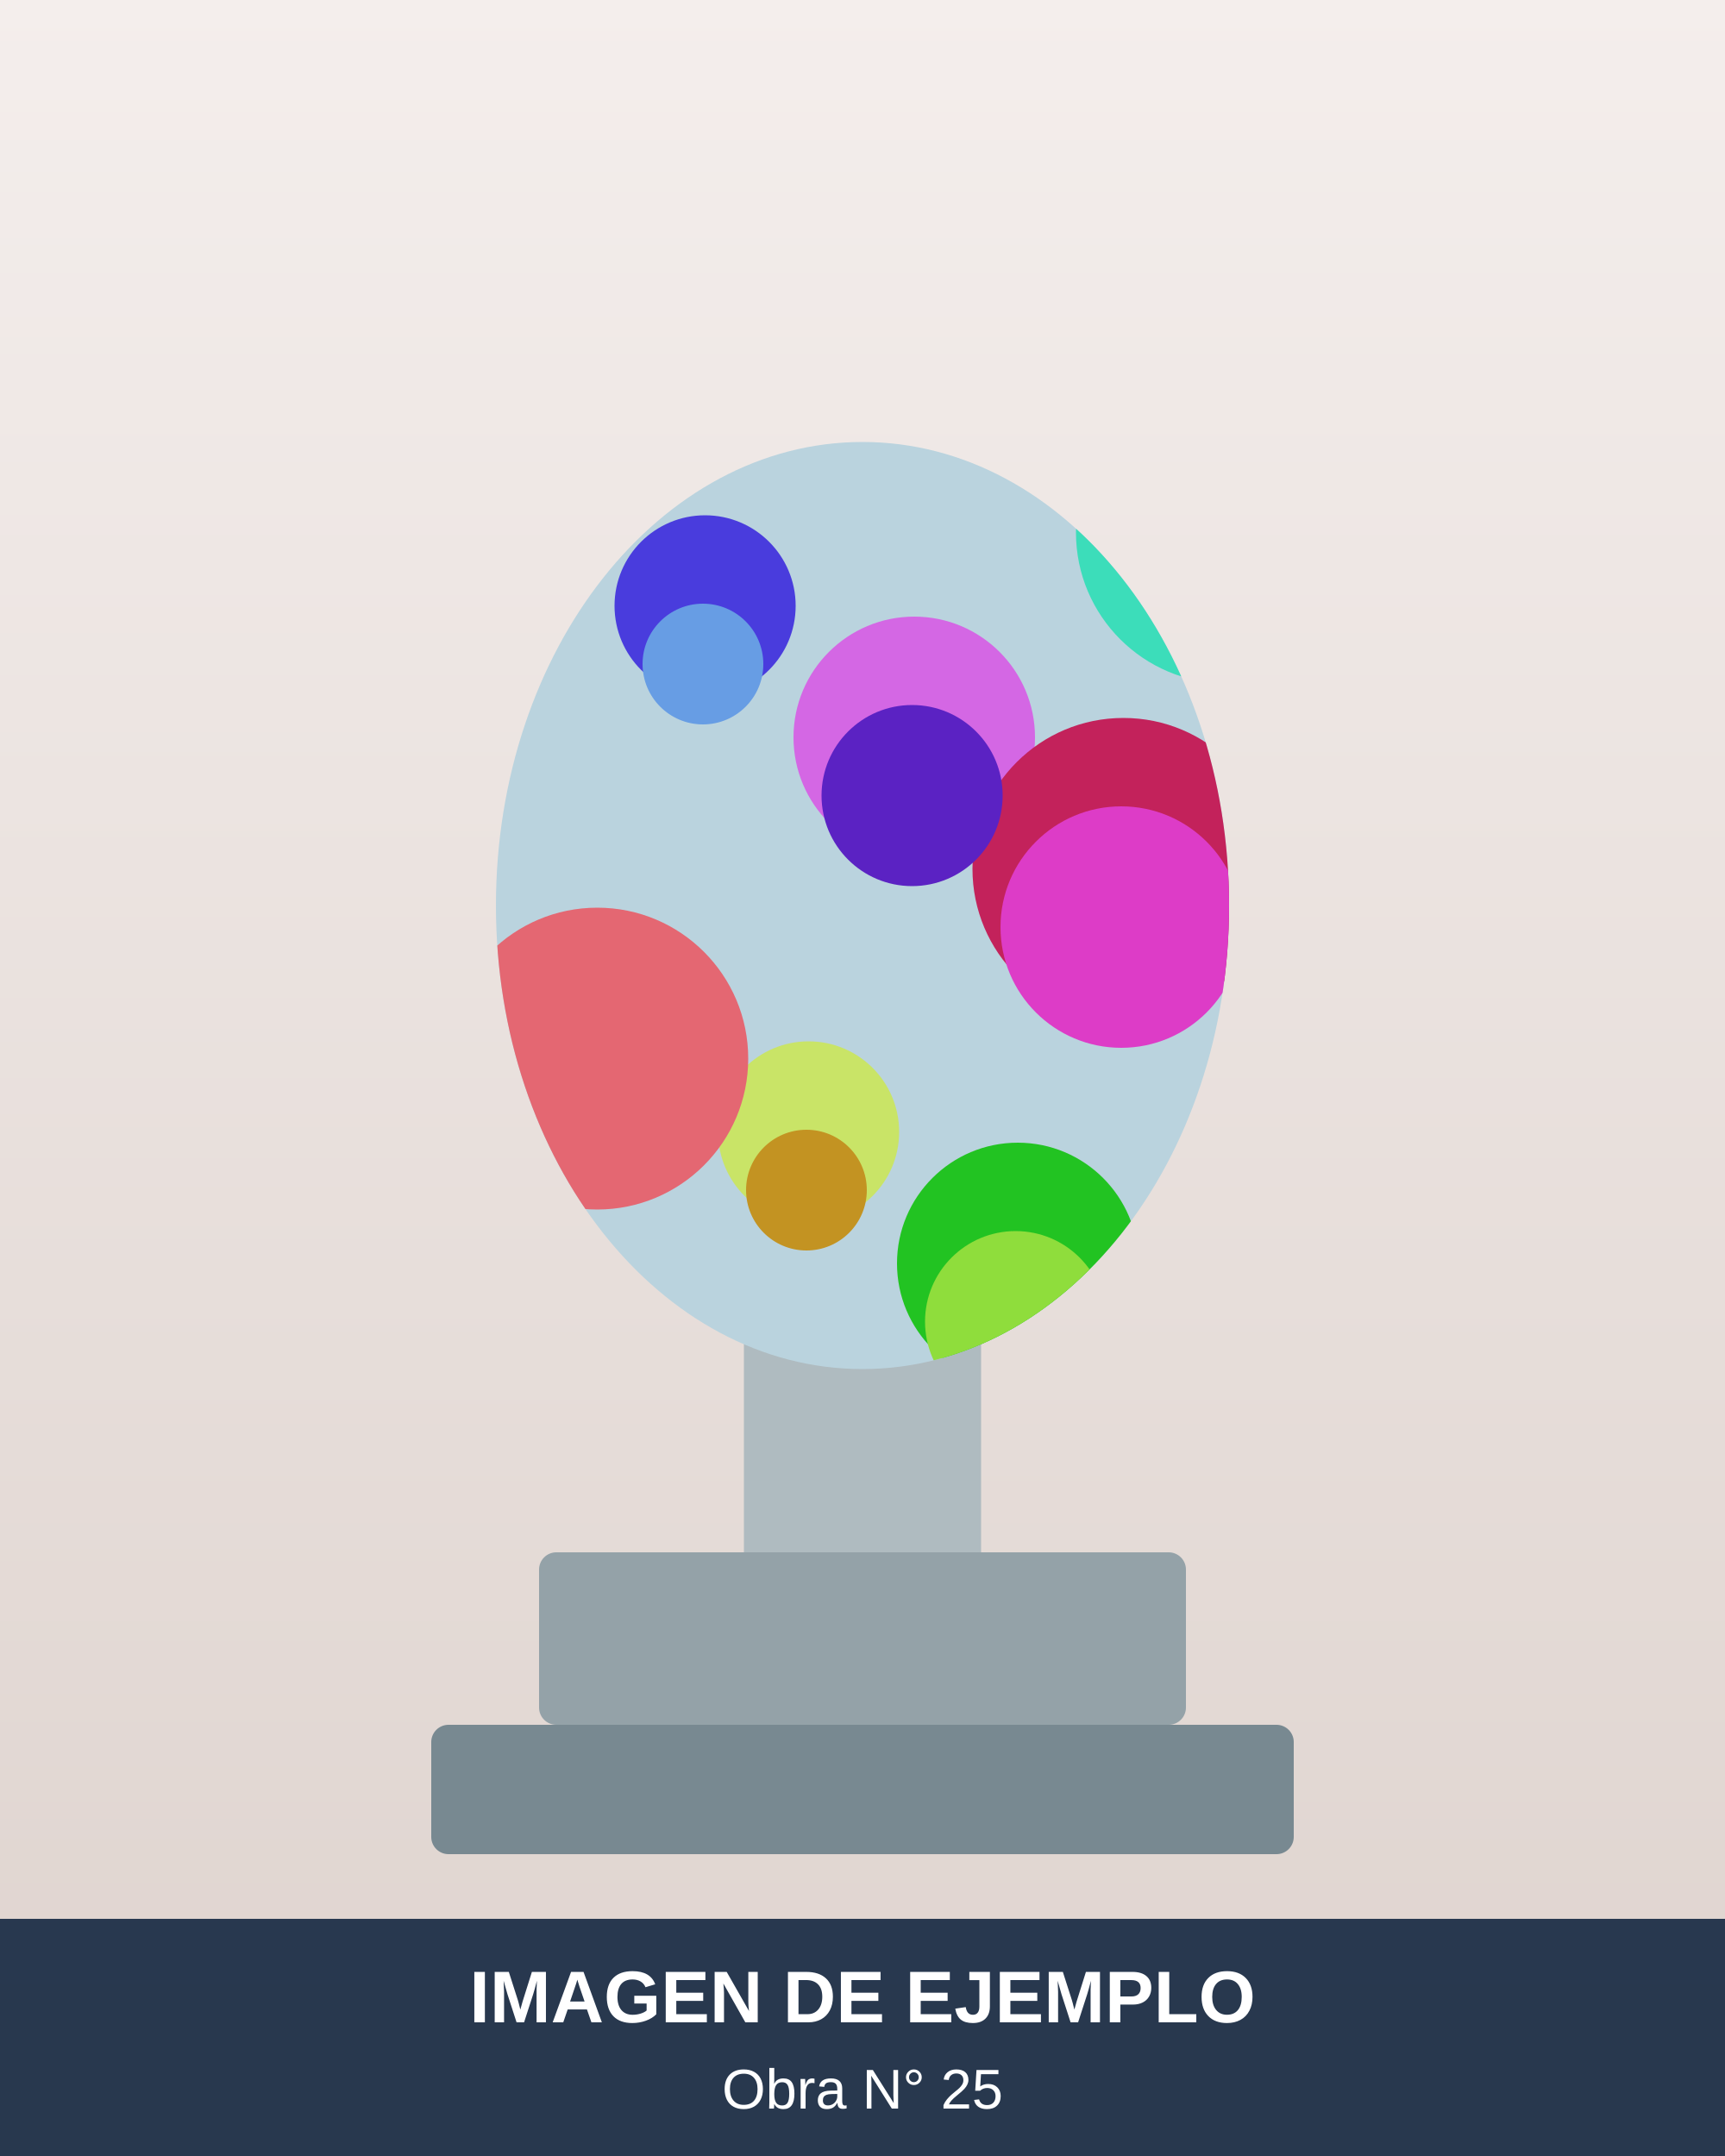
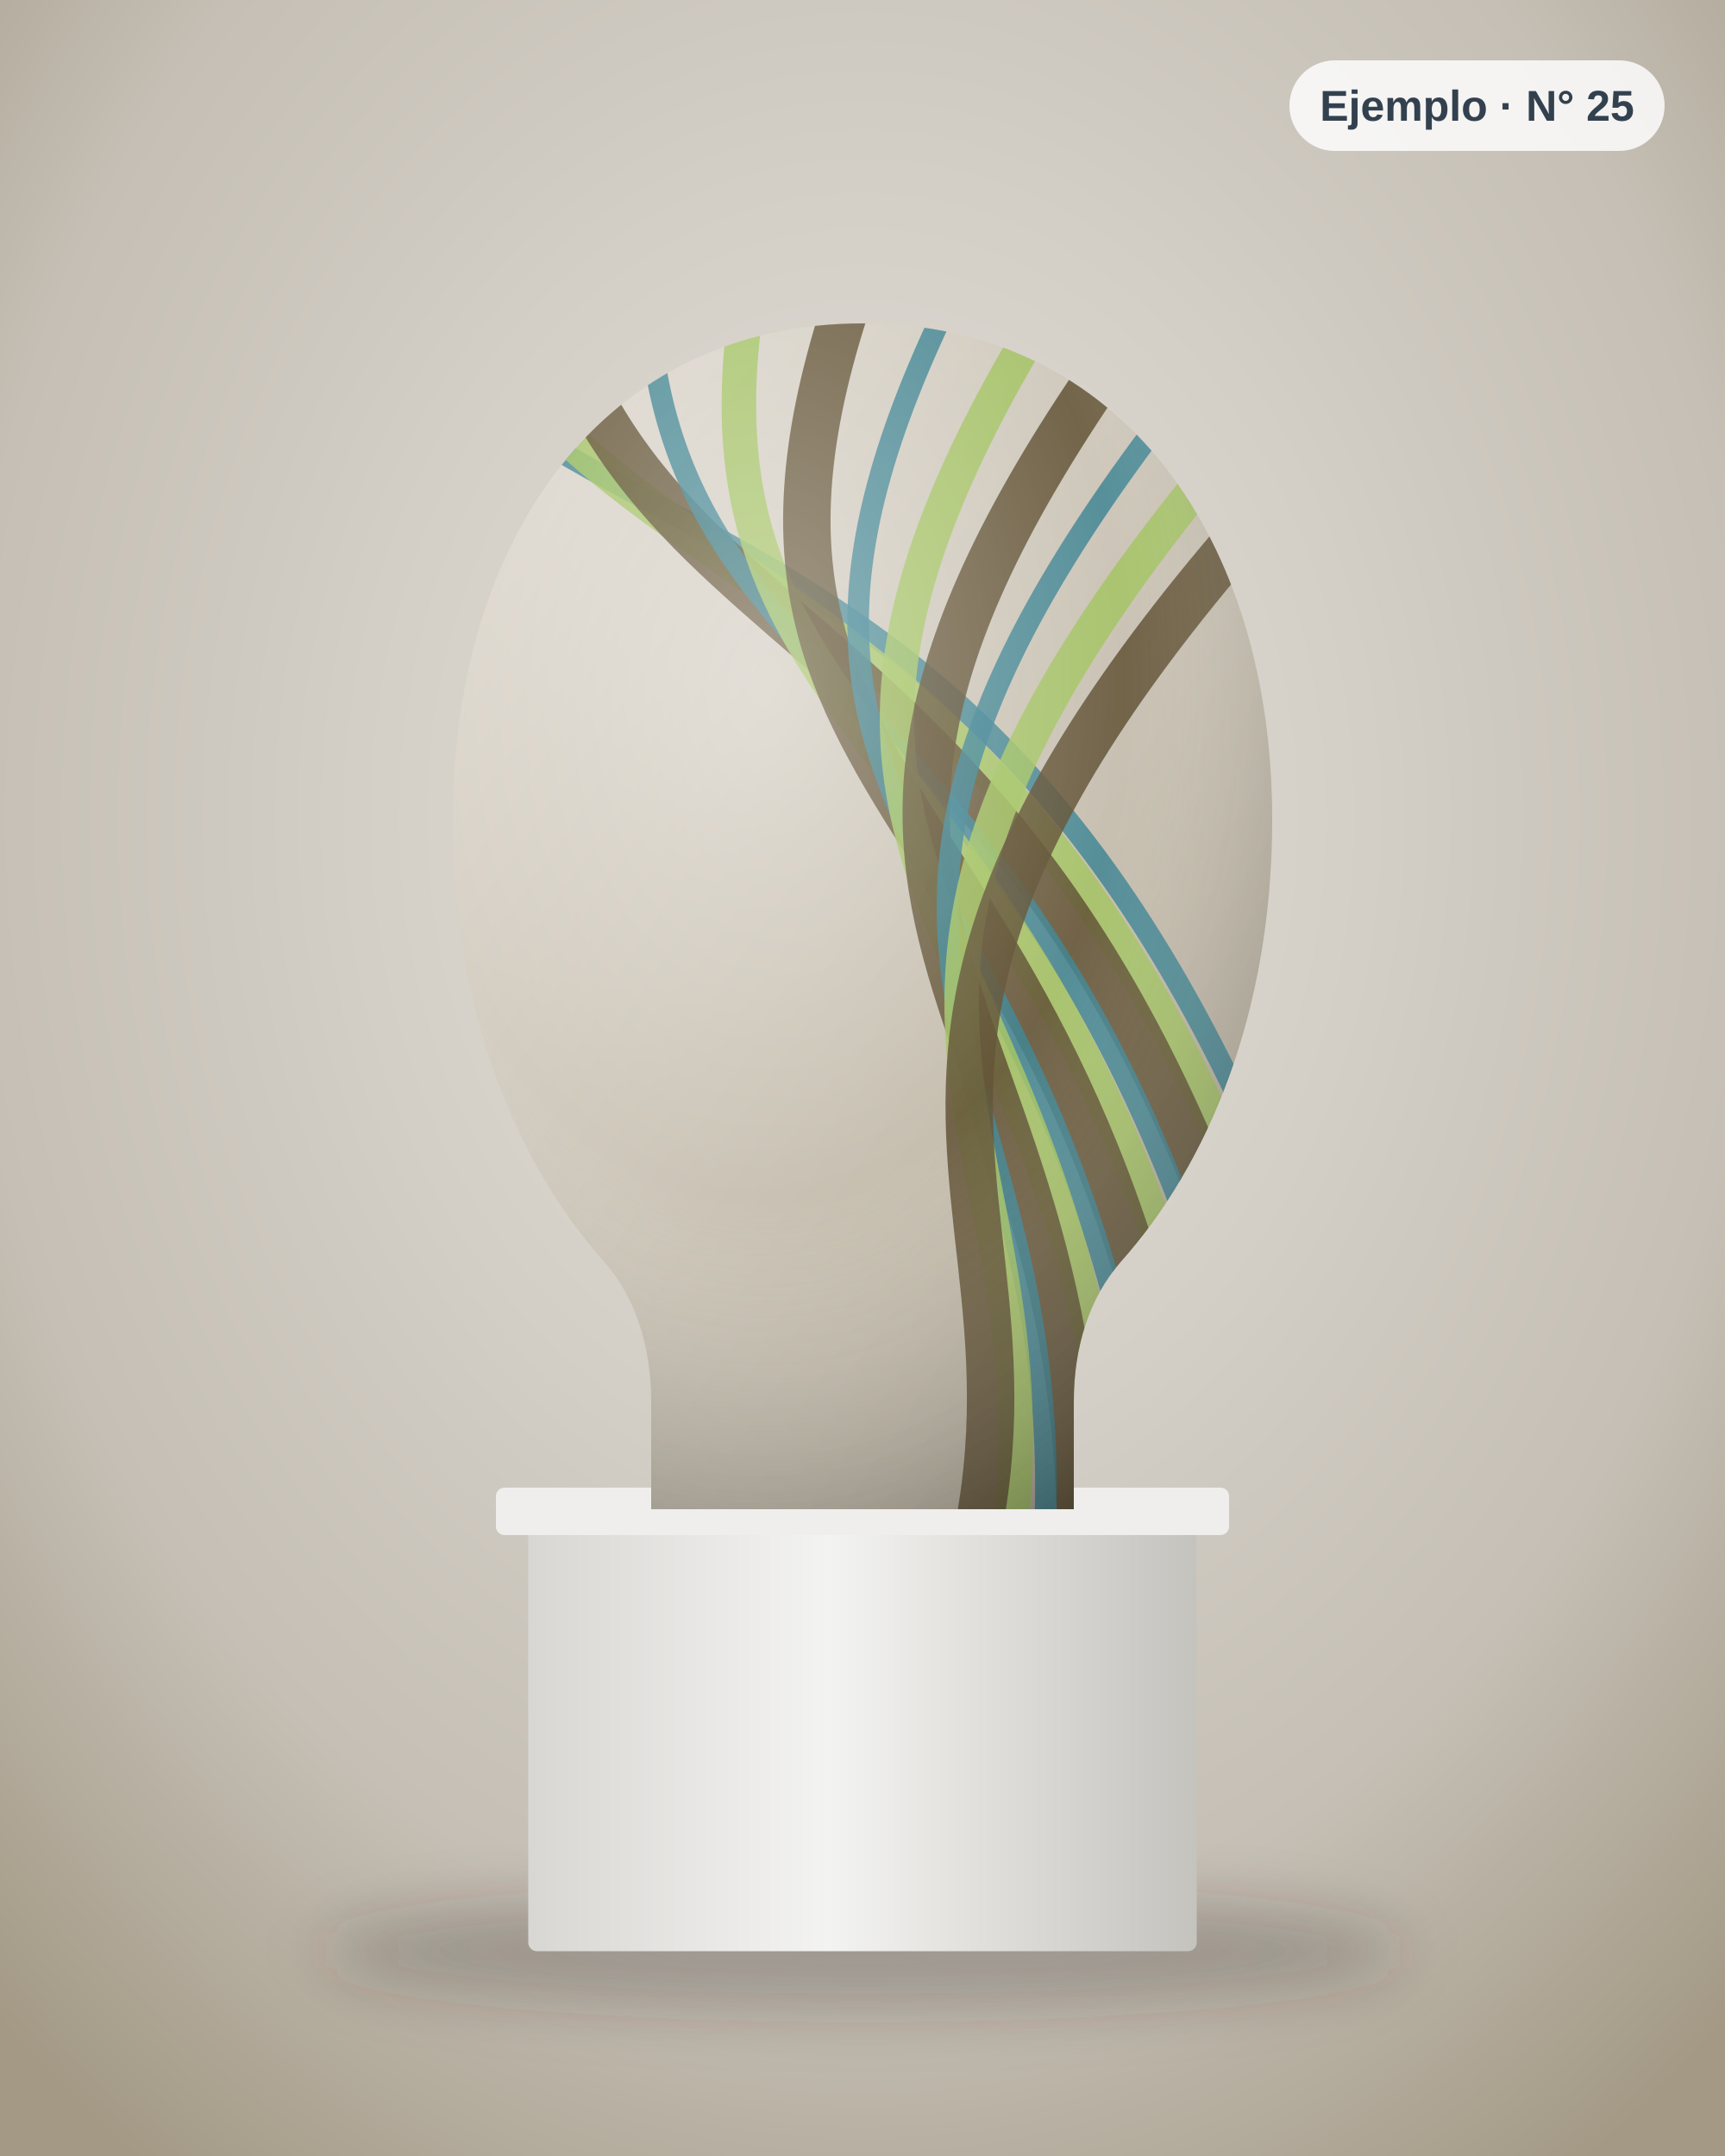
<svg xmlns="http://www.w3.org/2000/svg" viewBox="0 0 800 1000" width="800" height="1000">
  <defs>
-     <linearGradient id="f25" x1="0" y1="0" x2="0" y2="1">
-       <stop offset="0" stop-color="hsl(18 25% 94%)" />
-       <stop offset="1" stop-color="hsl(18 20% 84%)" />
+     <radialGradient id="fondoo25" cx="50%" cy="38%" r="75%">
+       <stop offset="0" stop-color="hsl(40 14% 88% / 1)" />
+       <stop offset="0.7" stop-color="hsl(40 12% 74% / 1)" />
+       <stop offset="1" stop-color="hsl(40 14% 58% / 1)" />
+     </radialGradient>
+     <linearGradient id="pielo25" x1="0" y1="0" x2="1" y2="1">
+       <stop offset="0" stop-color="hsl(40 18% 86% / 1)" />
+       <stop offset="1" stop-color="hsl(40 16% 66% / 1)" />
    </linearGradient>
-     <clipPath id="c25">
-       <ellipse cx="400" cy="420" rx="170" ry="215" />
+     <radialGradient id="luzo25" cx="38%" cy="30%" r="80%">
+       <stop offset="0" stop-color="#ffffff" stop-opacity="0.35" />
+       <stop offset="0.55" stop-color="#ffffff" stop-opacity="0" />
+       <stop offset="1" stop-color="#000000" stop-opacity="0.32" />
+     </radialGradient>
+     <linearGradient id="pedestalo25" x1="0" y1="0" x2="1" y2="0">
+       <stop offset="0" stop-color="hsl(40 6% 84% / 1)" />
+       <stop offset="0.45" stop-color="hsl(40 6% 95% / 1)" />
+       <stop offset="1" stop-color="hsl(40 6% 76% / 1)" />
+     </linearGradient>
+     <clipPath id="clipo25">
+       <path d="M400 150 C 520 150 590 250 590 380 C 590 470 560 540 520 585 C 505 602 498 625 498 650 L 498 700 L 302 700 L 302 650 C 302 625 295 602 280 585 C 240 540 210 470 210 380 C 210 250 280 150 400 150 Z" />
    </clipPath>
+     <filter id="bluro25" x="-20%" y="-200%" width="140%" height="500%">
+       <feGaussianBlur stdDeviation="14" />
+     </filter>
  </defs>
-   <rect width="800" height="1000" fill="url(#f25)" />
-   <rect x="345" y="600" width="110" height="130" fill="hsl(198 12% 72%)" />
-   <rect x="250" y="720" width="300" height="80" rx="8" fill="hsl(198 10% 62%)" />
-   <rect x="200" y="800" width="400" height="60" rx="8" fill="hsl(198 10% 52%)" />
-   <g clip-path="url(#c25)">
-     <rect width="800" height="1000" fill="hsl(198 35% 80%)" />
-     <circle cx="230" cy="220" r="28" fill="hsl(198 70% 45%)" />
-     <circle cx="327" cy="281" r="42" fill="hsl(245 70% 55%)" />
-     <circle cx="424" cy="342" r="56" fill="hsl(292 70% 65%)" />
-     <circle cx="521" cy="403" r="70" fill="hsl(339 70% 45%)" />
-     <circle cx="278" cy="464" r="28" fill="hsl(26 70% 55%)" />
-     <circle cx="375" cy="525" r="42" fill="hsl(73 70% 65%)" />
-     <circle cx="472" cy="586" r="56" fill="hsl(120 70% 45%)" />
-     <circle cx="569" cy="247" r="70" fill="hsl(167 70% 55%)" />
-     <circle cx="326" cy="308" r="28" fill="hsl(214 70% 65%)" />
-     <circle cx="423" cy="369" r="42" fill="hsl(261 70% 45%)" />
-     <circle cx="520" cy="430" r="56" fill="hsl(308 70% 55%)" />
-     <circle cx="277" cy="491" r="70" fill="hsl(355 70% 65%)" />
-     <circle cx="374" cy="552" r="28" fill="hsl(42 70% 45%)" />
-     <circle cx="471" cy="613" r="42" fill="hsl(89 70% 55%)" />
+   <rect width="800" height="1000" fill="url(#fondoo25)" />
+   <ellipse cx="400" cy="905" rx="250" ry="26" fill="hsl(40 12% 20% / 0.28)" filter="url(#bluro25)" />
+   <rect x="245" y="700" width="310" height="205" rx="4" fill="url(#pedestalo25)" />
+   <rect x="230" y="690" width="340" height="22" rx="4" fill="hsl(40 8% 93% / 1)" />
+   <path d="M400 150 C 520 150 590 250 590 380 C 590 470 560 540 520 585 C 505 602 498 625 498 650 L 498 700 L 302 700 L 302 650 C 302 625 295 602 280 585 C 240 540 210 470 210 380 C 210 250 280 150 400 150 Z" fill="url(#pielo25)" />
+   <g clip-path="url(#clipo25)">
+     <path d="M150 120 C 300 300, 520 200, 660 760" stroke="hsl(190 38% 42% / 1)" stroke-width="10" fill="none" stroke-linecap="round" opacity="0.85" />
+     <path d="M200 120 C 300 318, 520 230, 640 760" stroke="hsl(80 45% 58% / 1)" stroke-width="16" fill="none" stroke-linecap="round" opacity="0.85" />
+     <path d="M250 120 C 300 336, 520 260, 620 760" stroke="hsl(40 30% 30% / 1)" stroke-width="22" fill="none" stroke-linecap="round" opacity="0.85" />
+     <path d="M300 120 C 300 354, 520 290, 600 760" stroke="hsl(190 38% 42% / 1)" stroke-width="10" fill="none" stroke-linecap="round" opacity="0.85" />
+     <path d="M350 120 C 300 372, 520 320, 580 760" stroke="hsl(80 45% 58% / 1)" stroke-width="16" fill="none" stroke-linecap="round" opacity="0.85" />
+     <path d="M400 120 C 300 390, 520 350, 560 760" stroke="hsl(40 30% 30% / 1)" stroke-width="22" fill="none" stroke-linecap="round" opacity="0.85" />
+     <path d="M450 120 C 300 408, 520 380, 540 760" stroke="hsl(190 38% 42% / 1)" stroke-width="10" fill="none" stroke-linecap="round" opacity="0.85" />
+     <path d="M500 120 C 300 426, 520 410, 520 760" stroke="hsl(80 45% 58% / 1)" stroke-width="16" fill="none" stroke-linecap="round" opacity="0.85" />
+     <path d="M550 120 C 300 444, 520 440, 500 760" stroke="hsl(40 30% 30% / 1)" stroke-width="22" fill="none" stroke-linecap="round" opacity="0.85" />
+     <path d="M600 120 C 300 462, 520 470, 480 760" stroke="hsl(190 38% 42% / 1)" stroke-width="10" fill="none" stroke-linecap="round" opacity="0.85" />
+     <path d="M650 120 C 300 480, 520 500, 460 760" stroke="hsl(80 45% 58% / 1)" stroke-width="16" fill="none" stroke-linecap="round" opacity="0.85" />
+     <path d="M700 120 C 300 498, 520 530, 440 760" stroke="hsl(40 30% 30% / 1)" stroke-width="22" fill="none" stroke-linecap="round" opacity="0.85" />
  </g>
-   <rect x="0" y="890" width="800" height="110" fill="#10233d" opacity="0.88" />
-   <text x="400" y="938" text-anchor="middle" font-family="Segoe UI, Arial, sans-serif" font-size="34" font-weight="800" fill="#ffffff">IMAGEN DE EJEMPLO</text>
-   <text x="400" y="978" text-anchor="middle" font-family="Segoe UI, Arial, sans-serif" font-size="26" fill="#ffffff">Obra N° 25</text>
+   <path d="M400 150 C 520 150 590 250 590 380 C 590 470 560 540 520 585 C 505 602 498 625 498 650 L 498 700 L 302 700 L 302 650 C 302 625 295 602 280 585 C 240 540 210 470 210 380 C 210 250 280 150 400 150 Z" fill="url(#luzo25)" />
+   <g font-family="Segoe UI, Arial, sans-serif">
+     <rect x="598" y="28" width="174" height="42" rx="21" fill="#ffffff" fill-opacity="0.82" />
+     <text x="685" y="56" text-anchor="middle" font-size="20" font-weight="700" fill="#33414f">Ejemplo · N° 25</text>
+   </g>
</svg>
